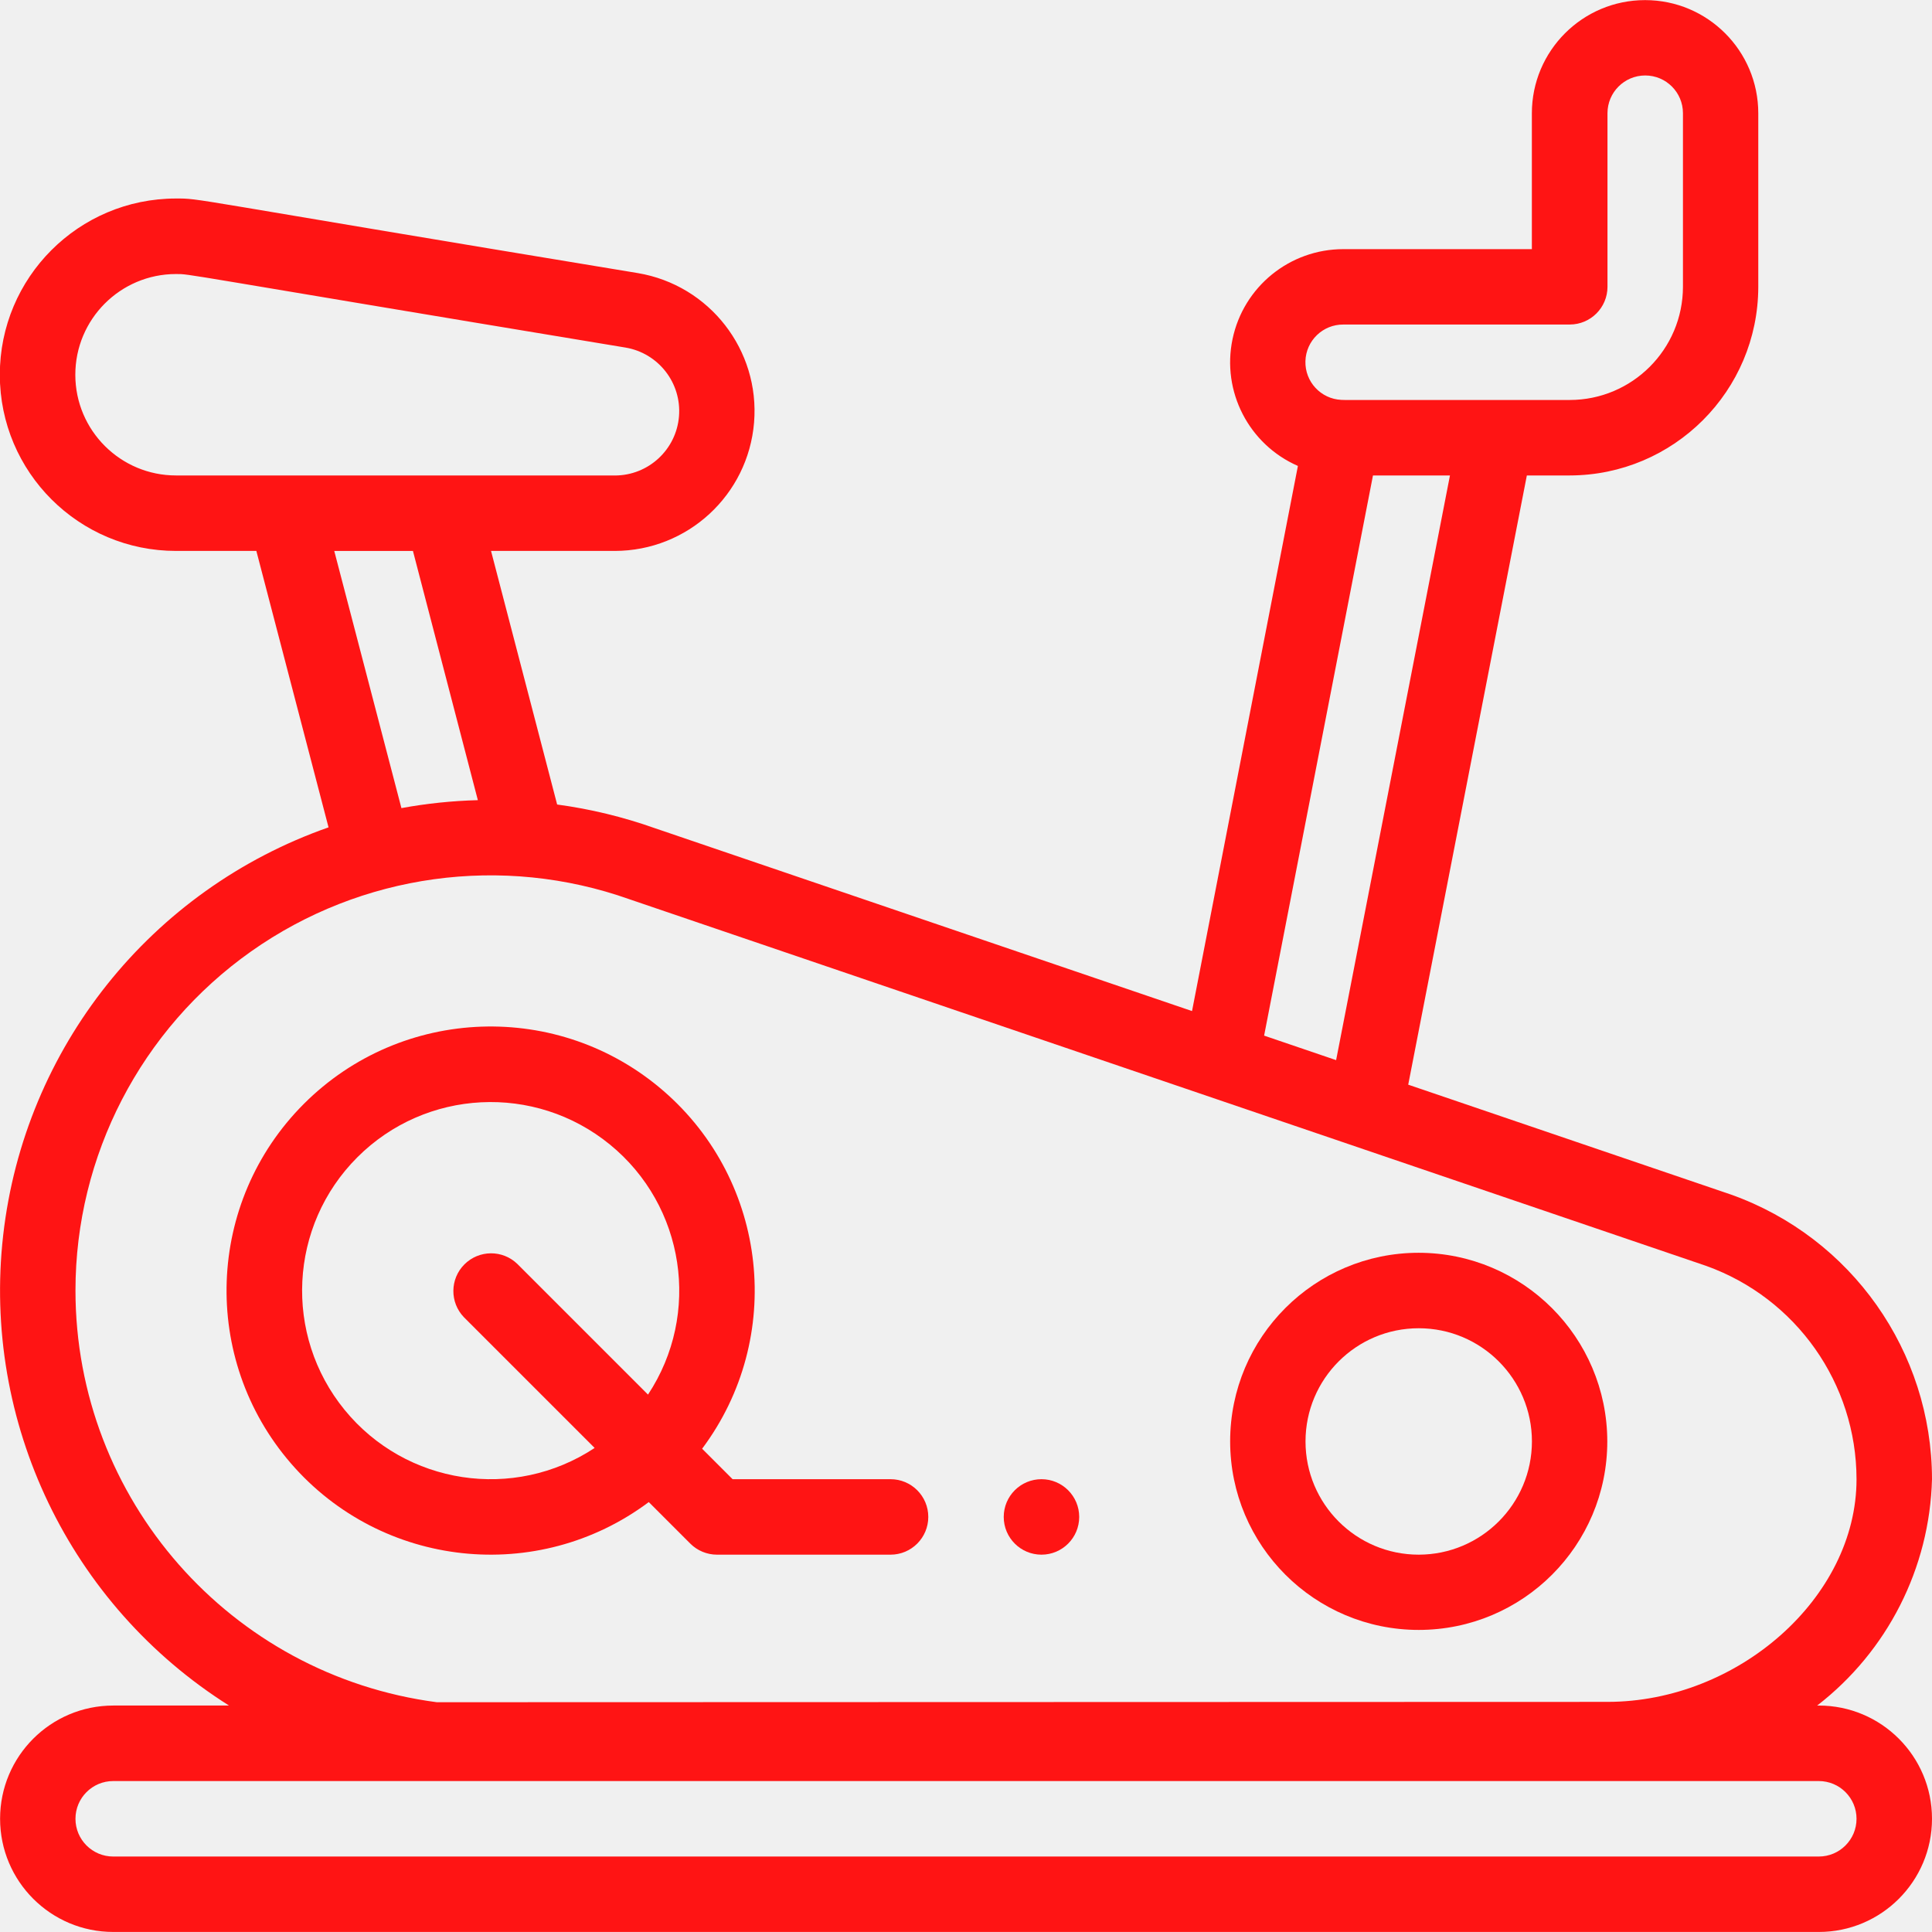
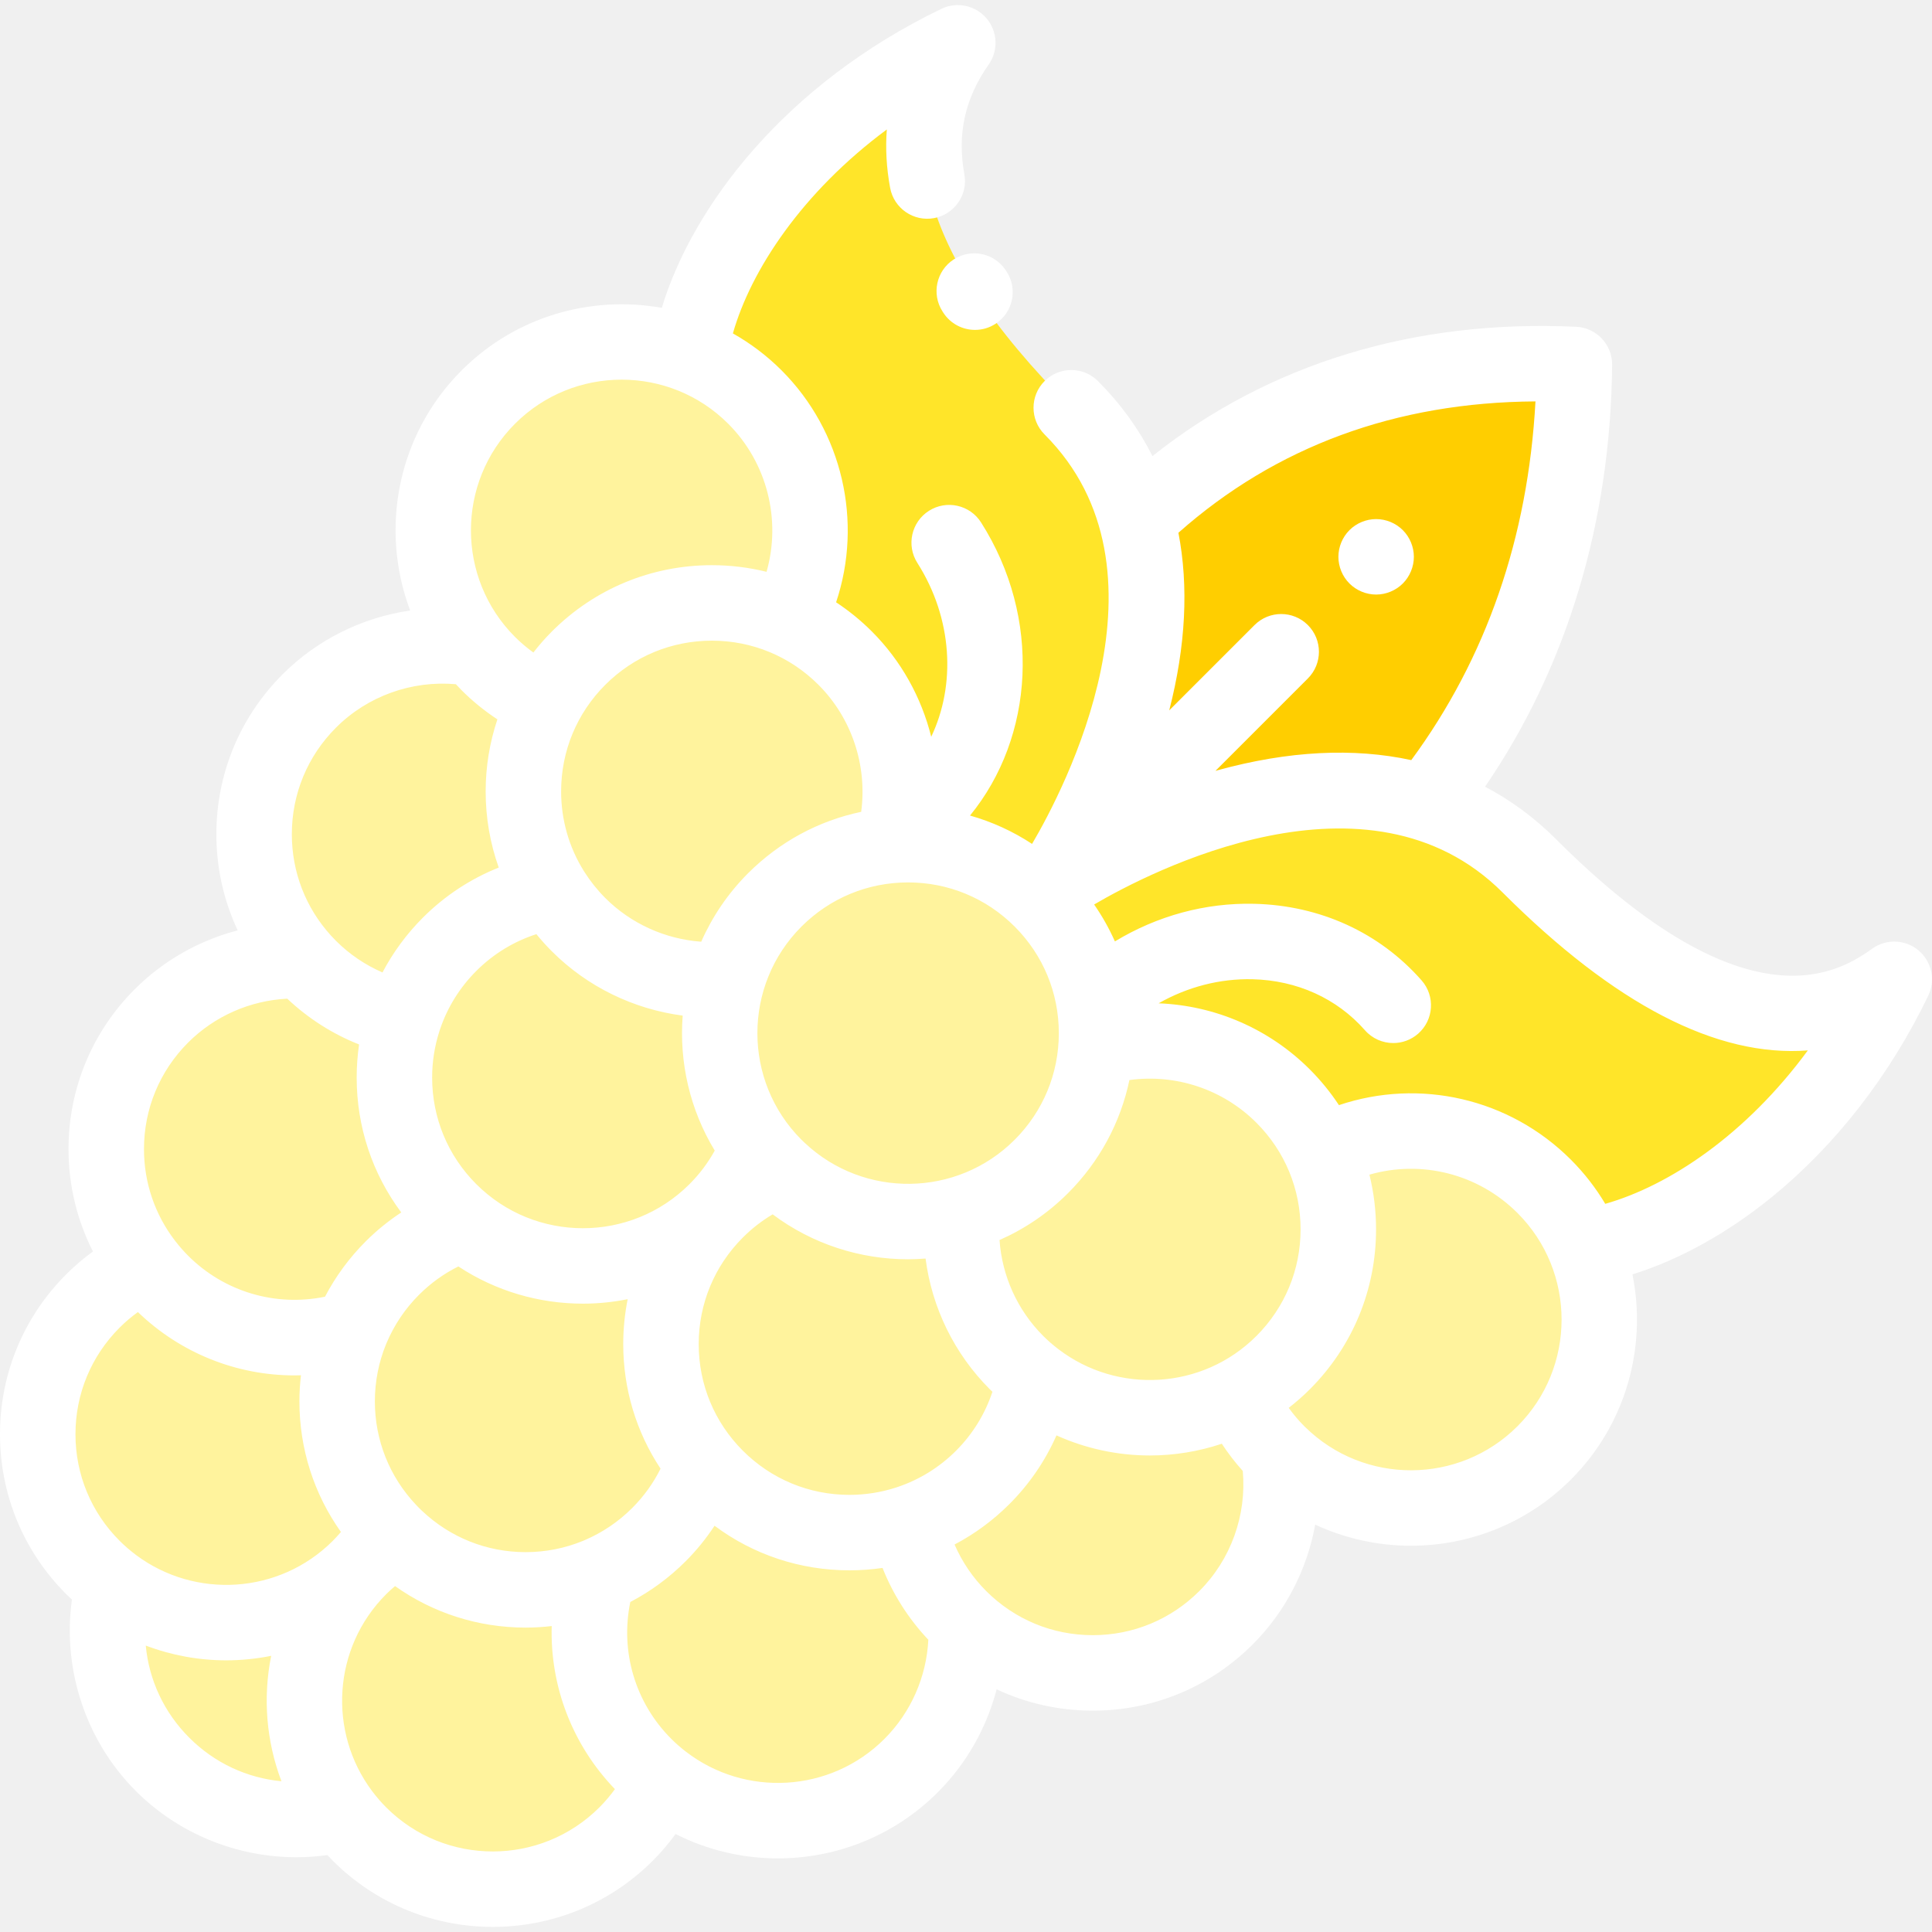
- <svg xmlns="http://www.w3.org/2000/svg" id="https:_www.flaticon.com_free-icon_stationary-bike_883386_term_fitness_20gym_page_3_position_1" data-name="https://www.flaticon.com/free-icon/stationary-bike_883386#term=fitness%20gym&amp;page=3&amp;position=1" width="90.16" height="90.16" viewBox="0 0 90.16 90.16">
-   <g id="Group_2" data-name="Group 2" transform="translate(46.841 69.029)">
-     <g id="Group_1" data-name="Group 1">
-       <path id="Path_60" data-name="Path 60" d="M267.761,392a1.761,1.761,0,1,0,1.761,1.761A1.762,1.762,0,0,0,267.761,392Z" transform="translate(-266 -392)" fill="#ff1414" />
+ <svg xmlns="http://www.w3.org/2000/svg" version="1.1" id="Capa_1" x="0px" y="0px" viewBox="0 0 512 512" style="enable-background:new 0 0 512 512;" xml:space="preserve" width="512px" height="512px" class="">
+   <g>
+     <link type="text/css" id="dark-mode" rel="stylesheet" href="" />
+     <style type="text/css" id="dark-mode-custom-style" />
+     <path style="fill:#FFCE00" d="M304.641,134.604c23.541-21.222,59.718-40.49,112.588-38.013  c-0.478,52.1-18.531,88.971-36.834,113.046c0,0-53.373-9.205-97.384,17.586C303.188,169.921,304.641,134.604,304.641,134.604z" data-original="#46C373" class="" data-old_color="#46C373" />
+     <g>
+       <path style="fill:#FFE529" d="M280.968,233.481c0,0,77.064-51.284,124.323-4.024c42.443,42.443,73.293,46.534,96.709,30.07   c-20.479,42.501-55.269,66.835-81.998,70.921c0,0-12.999-41.558-65.334-26.829c-33.001-29.272-58.021-27.118-58.021-27.118   S294.935,251.282,280.968,233.481z" data-original="#A5DC69" class="active-path" data-old_color="#A5DC69" />
+       <path style="fill:#FFE529" d="M279.87,232.384c0,0,51.284-77.064,4.024-124.323c-42.443-42.443-46.534-73.293-30.07-96.709   c-42.828,20.636-67.207,55.805-71.012,82.613c0,0,40.883,16.187,31.869,69.951c18.986,7.098,27.083,22.462,26.034,52.446   C266.333,218.347,279.87,232.384,279.87,232.384z" data-original="#A5DC69" class="active-path" data-old_color="#A5DC69" />
    </g>
-   </g>
-   <g id="Group_4" data-name="Group 4">
-     <g id="Group_3" data-name="Group 3">
-       <path id="Path_61" data-name="Path 61" d="M84.877,79.594H84.8A13.808,13.808,0,0,0,90.16,69.029a14.119,14.119,0,0,0-9.368-13.278l-.023-.008L65.717,50.618l5.536-28.43h2a8.815,8.815,0,0,0,8.8-8.8v-8.1a5.283,5.283,0,1,0-10.566,0v6.339h-8.8a5.28,5.28,0,0,0-2.118,10.117L55.628,47.183,30.55,38.645A22.682,22.682,0,0,0,26,37.544L22.915,25.71h5.776a6.528,6.528,0,0,0,1.073-12.966C8.3,9.205,9.423,9.264,8.208,9.264A8.223,8.223,0,0,0,8.222,25.71h3.741l3.369,12.9a22.9,22.9,0,0,0-4.645,40.982h-5.4a5.283,5.283,0,0,0,0,10.566H84.877a5.283,5.283,0,0,0,0-10.566ZM62.689,15.144H73.255a1.761,1.761,0,0,0,1.761-1.761v-8.1a1.761,1.761,0,1,1,3.522,0v8.1a5.289,5.289,0,0,1-5.283,5.283H62.763c-.056,0-.112-.006-.168-.005a1.759,1.759,0,0,1,.095-3.516Zm1.383,7.044h3.593L62.352,49.473l-3.36-1.144Zm-55.85,0a4.7,4.7,0,0,1-.014-9.4c.72,0-.16-.069,20.977,3.431a3.006,3.006,0,0,1-.494,5.971ZM22.3,37.341a22.968,22.968,0,0,0-3.567.371l-3.134-12h3.672ZM3.522,60.224A19.374,19.374,0,0,1,29.38,41.967l.023.008,50.22,17.1a10.591,10.591,0,0,1,7.015,9.956c0,5.528-5.537,10.387-11.617,10.39l-54.638.016A19.385,19.385,0,0,1,3.522,60.224ZM84.877,86.638H5.283a1.761,1.761,0,0,1,0-3.522H84.877a1.761,1.761,0,0,1,0,3.522Z" fill="#ff1414" />
+     <g>
+       <circle style="fill:#FFF39D" cx="240.65" cy="273.799" r="49.951" data-original="#FF5A5A" class="" data-old_color="#FF5A5A" />
+       <path style="fill:#FFF39D" d="M192.78,259.501c-14.121,1.163-28.642-3.646-39.445-14.449c-2.708-2.708-5.026-5.656-6.982-8.766   c-9.959,1.632-19.52,6.275-27.201,13.956c-19.507,19.507-19.507,51.134,0,70.641c19.507,19.507,51.134,19.507,70.641,0   c4.966-4.966,8.662-10.719,11.098-16.856C191.036,291.096,188.324,274.464,192.78,259.501z" data-original="#FF5A5A" class="" data-old_color="#FF5A5A" />
+       <path style="fill:#FFF39D" d="M274.219,365.339c-1.672-1.293-3.288-2.691-4.822-4.225c-10.804-10.804-15.612-25.324-14.449-39.445   c-16.646,4.956-35.357,1.045-48.738-11.709c-5.972,2.437-11.569,6.075-16.417,10.923c-19.507,19.507-19.507,51.134,0,70.641   s51.134,19.507,70.641,0C267.854,384.105,272.443,374.931,274.219,365.339z" data-original="#FF5A5A" class="" data-old_color="#FF5A5A" />
+       <path style="fill:#FFF39D" d="M338.874,385.311c-0.096-0.094-0.195-0.181-0.29-0.276c-4.502-4.502-7.952-9.655-10.376-15.151   c0.019-0.01,0.037-0.022,0.055-0.032c-17.079,9.135-38.345,7.637-54.046-4.499c-1.778,9.587-6.366,18.755-13.781,26.171   c-5.731,5.731-12.511,9.764-19.719,12.128c1.919,9.181,6.43,17.928,13.557,25.056c19.507,19.507,51.134,19.507,70.641,0   C336.73,416.891,341.375,400.632,338.874,385.311z" data-original="#FF5A5A" class="" data-old_color="#FF5A5A" />
+       <path style="fill:#FFF39D" d="M153.335,174.41c15.005-15.005,37.176-18.454,55.49-10.376c10.072-18.89,7.153-42.887-8.77-58.81   c-19.507-19.507-51.134-19.507-70.641,0s-19.507,51.134,0,70.641c4.502,4.502,9.655,7.952,15.151,10.376   C146.831,181.99,149.751,177.994,153.335,174.41z" data-original="#FF5A5A" class="" data-old_color="#FF5A5A" />
+       <path style="fill:#FFF39D" d="M205.328,238.48c8.703-8.703,19.82-13.512,31.196-14.449c5.065-17.011,0.884-36.188-12.548-49.62   c-19.507-19.507-51.134-19.507-70.641,0s-19.507,51.134,0,70.641c10.804,10.804,25.324,15.612,39.445,14.449   C195.071,251.807,199.252,244.555,205.328,238.48z" data-original="#FF5A5A" class="" data-old_color="#FF5A5A" />
+       <path style="fill:#FFF39D" d="M340.038,361.114c15.005-15.005,18.454-37.176,10.376-55.49c18.89-10.072,42.887-7.153,58.81,8.77   c19.507,19.507,19.507,51.134,0,70.641s-51.134,19.507-70.641,0c-4.502-4.502-7.952-9.655-10.376-15.151   C332.459,367.617,336.454,364.698,340.038,361.114z" data-original="#FF5A5A" class="" data-old_color="#FF5A5A" />
+       <path style="fill:#FFF39D" d="M275.969,309.121c8.703-8.703,13.512-19.82,14.449-31.196c17.011-5.065,36.188-0.884,49.62,12.548   c19.507,19.507,19.507,51.134,0,70.641s-51.134,19.507-70.641,0c-10.804-10.804-15.612-25.324-14.449-39.445   C262.642,319.378,269.894,315.196,275.969,309.121z" data-original="#FF5A5A" class="" data-old_color="#FF5A5A" />
+       <path style="fill:#FFF39D" d="M145.852,184.025c0.424-0.705,0.87-1.4,1.331-2.087C146.721,182.626,146.275,183.32,145.852,184.025   z" data-original="#FF5A5A" class="" data-old_color="#FF5A5A" />
+       <path style="fill:#FFF39D" d="M146.353,236.286c-9.779-15.548-10.144-35.293-1.134-51.171c-0.214,0.377-0.451,0.745-0.654,1.127   c-5.496-2.424-10.648-5.874-15.151-10.376c-1.276-1.276-2.463-2.606-3.572-3.978c-15.46-2.679-31.934,1.936-43.873,13.875   c-19.507,19.507-19.507,51.134,0,70.641c7.127,7.127,15.875,11.638,25.056,13.557c2.364-7.208,6.397-13.989,12.128-19.719   C126.833,242.56,136.394,237.915,146.353,236.286z" data-original="#FF5A5A" class="" data-old_color="#FF5A5A" />
+       <path style="fill:#FFF39D" d="M177.945,339.736c-1.039-1.266-2.146-2.494-3.328-3.676s-2.411-2.289-3.676-3.328   c-16.05,5.59-34.381,2.749-48.112-8.52c-6.886,2.398-13.352,6.347-18.853,11.848c-19.507,19.507-19.507,51.134,0,70.641   s51.134,19.507,70.641,0c5.502-5.502,9.45-11.967,11.848-18.853C175.196,374.117,172.355,355.786,177.945,339.736z" data-original="#FF5A5A" class="" data-old_color="#FF5A5A" />
+       <path style="fill:#FFF39D" d="M256.029,430.377c-0.595-0.541-1.182-1.095-1.756-1.67c-7.127-7.127-11.638-15.875-13.557-25.056   c0.081-0.027,0.16-0.06,0.241-0.087c-17.385,5.802-37.322,1.8-51.163-12.041c-1.371-1.371-2.626-2.813-3.804-4.296   c0.163,0.204,0.309,0.417,0.475,0.62c-2.398,6.886-6.347,13.352-11.848,18.853c-4.758,4.758-10.24,8.346-16.088,10.783   c-5.435,17.204-1.345,36.766,12.294,50.406c19.507,19.507,51.134,19.507,70.641,0C251.777,457.577,256.624,443.88,256.029,430.377z   " data-original="#FF5A5A" class="" data-old_color="#FF5A5A" />
+       <path style="fill:#FFF39D" d="M123.448,324.686c-1.483-1.177-2.925-2.432-4.296-3.804c-13.841-13.841-17.843-33.778-12.041-51.163   c-0.027,0.081-0.06,0.16-0.087,0.241c-9.181-1.919-17.928-6.43-25.056-13.557c-0.574-0.574-1.129-1.161-1.67-1.756   c-13.503-0.595-27.2,4.252-37.513,14.564c-19.507,19.507-19.507,51.134,0,70.641c13.64,13.64,33.202,17.729,50.406,12.294   c2.437-5.848,6.025-11.33,10.783-16.088c5.502-5.502,11.967-9.45,18.853-11.848C123.031,324.377,123.244,324.524,123.448,324.686z" data-original="#FF5A5A" class="" data-old_color="#FF5A5A" />
+       <path style="fill:#FFF39D" d="M95.271,415.404c-17.812,17.812-45.724,19.35-65.292,4.634   c-4.143,16.479,0.223,34.657,13.111,47.546c12.889,12.889,31.067,17.255,47.546,13.111   C75.922,461.128,77.46,433.216,95.271,415.404z" data-original="#FF5A5A" class="" data-old_color="#FF5A5A" />
+       <path style="fill:#FFF39D" d="M170.823,467.889c-13.64-13.64-17.729-33.202-12.294-50.406c-17.68,7.367-38.724,4.124-53.436-9.721   c-3.503,2.083-6.808,4.628-9.821,7.642c-19.507,19.507-19.507,51.134,0,70.641s51.134,19.507,70.641,0   c4.154-4.154,7.414-8.86,9.799-13.879C174.016,470.86,172.378,469.444,170.823,467.889z" data-original="#FF5A5A" class="" data-old_color="#FF5A5A" />
+       <path style="fill:#FFF39D" d="M93.192,352.147c-17.204,5.435-36.766,1.345-50.406-12.294c-1.554-1.554-2.97-3.193-4.277-4.889   c-5.019,2.385-9.725,5.645-13.879,9.799c-19.507,19.507-19.507,51.134,0,70.641s51.134,19.507,70.641,0   c3.014-3.014,5.559-6.318,7.642-9.821C89.068,390.871,85.825,369.827,93.192,352.147z" data-original="#FF5A5A" class="" data-old_color="#FF5A5A" />
    </g>
-   </g>
-   <g id="Group_6" data-name="Group 6" transform="translate(57.407 58.463)">
-     <g id="Group_5" data-name="Group 5">
-       <path id="Path_62" data-name="Path 62" d="M334.8,332a8.8,8.8,0,1,0,8.8,8.8A8.815,8.815,0,0,0,334.8,332Zm0,14.088a5.283,5.283,0,1,1,5.283-5.283A5.289,5.289,0,0,1,334.8,346.088Z" transform="translate(-326 -332)" fill="#ff1414" />
-     </g>
-   </g>
-   <g id="Group_8" data-name="Group 8" transform="translate(10.566 47.898)">
-     <g id="Group_7" data-name="Group 7">
-       <path id="Path_63" data-name="Path 63" d="M90.993,293.131H83.622L82.2,291.709a12.324,12.324,0,1,0-2.49,2.49l1.938,1.938a1.761,1.761,0,0,0,1.245.516h8.1a1.761,1.761,0,0,0,0-3.522Zm-11.319-3.948-6.1-6.1a1.761,1.761,0,0,0-2.49,2.49l6.1,6.1a8.8,8.8,0,1,1,2.49-2.49Z" transform="translate(-60 -272)" fill="#ff1414" />
-     </g>
+     <path d="M508.469,251.901c-3.471-2.945-8.495-3.173-12.22-0.554c-7.977,5.608-32.251,22.676-83.886-28.961  c-5.69-5.689-11.983-10.322-18.813-13.903c21.678-31.626,33.297-70.076,33.68-111.801c0.049-5.376-4.161-9.829-9.532-10.081  c-42.931-2.01-81.531,9.817-112.282,34.265c-3.651-7.242-8.466-13.893-14.449-19.877c-3.905-3.905-10.237-3.905-14.143,0  c-3.905,3.905-3.905,10.237,0,14.143c35.851,35.85,5.074,94.264-3.318,108.512c-5.08-3.343-10.615-5.865-16.441-7.514  c17.028-20.822,19.052-52.324,2.919-77.689c-2.965-4.66-9.146-6.035-13.805-3.07c-4.66,2.964-6.035,9.145-3.071,13.805  c9.39,14.763,10.226,32.341,3.674,46.078c-2.597-10.415-7.949-20.129-15.734-27.914c-2.923-2.923-6.099-5.5-9.472-7.726  c7.139-21.332,1.716-45.295-14.449-61.461c-3.931-3.931-8.282-7.184-12.903-9.793c4.757-16.771,18.362-37.422,40.795-54.052  c-0.389,5.03-0.099,10.192,0.875,15.474c1.001,5.431,6.213,9.022,11.647,8.022c5.431-1.001,9.023-6.215,8.022-11.647  c-1.954-10.604,0.153-20.108,6.443-29.054c2.619-3.725,2.391-8.748-0.554-12.22c-2.945-3.472-7.864-4.518-11.967-2.54  c-41.448,19.971-65.958,52.359-74.101,79.239c-18.674-3.344-38.637,2.17-53.04,16.572c-17.177,17.178-21.714,42.267-13.645,63.642  c-12.645,1.834-24.559,7.657-33.799,16.896c-11.324,11.323-17.56,26.378-17.56,42.392c0,8.953,1.953,17.605,5.651,25.475  c-10.224,2.667-19.685,7.995-27.273,15.583c-11.324,11.323-17.56,26.378-17.56,42.392c0,9.585,2.25,18.819,6.472,27.122  c-2.497,1.823-4.863,3.832-7.068,6.038C6.236,349.015,0,364.07,0,380.084s6.236,31.068,17.559,42.392  c0.492,0.492,0.999,0.958,1.503,1.429c-2.565,18.472,3.651,37.445,16.958,50.752c11.338,11.337,26.785,17.532,42.534,17.531  c2.737,0,5.482-0.194,8.217-0.574c0.471,0.504,0.938,1.012,1.429,1.504c11.688,11.688,27.04,17.531,42.392,17.531  s30.705-5.845,42.392-17.532c2.211-2.211,4.225-4.583,6.051-7.087c8.493,4.299,17.799,6.462,27.109,6.462  c15.352,0,30.705-5.844,42.392-17.53c7.588-7.588,12.915-17.05,15.582-27.274c7.87,3.698,16.522,5.651,25.475,5.651  c16.014,0,31.068-6.236,42.392-17.56c8.721-8.72,14.406-19.859,16.557-31.741c8.013,3.731,16.686,5.599,25.362,5.599  c15.35,0,30.706-5.845,42.392-17.53c14.746-14.747,20.179-35.326,16.319-54.38c12.401-3.858,25.226-10.94,37.05-20.583  c16.893-13.778,31.189-32.2,41.344-53.274C512.985,259.766,511.941,254.847,508.469,251.901z M406.917,106.377  c-1.975,36.132-13.042,68.047-32.913,95.059c-15.319-3.319-32.546-2.467-51.245,2.668c-0.219,0.06-0.433,0.124-0.651,0.185  l24.494-24.494c3.905-3.905,3.905-10.237,0-14.143s-10.237-3.905-14.143,0l-22.598,22.598c4.386-17.055,5.174-32.857,2.432-47.062  C338.133,118.301,369.918,106.609,406.917,106.377z M344.668,325.794c0,10.671-4.156,20.703-11.702,28.249  c-14.293,14.293-36.808,15.46-52.457,3.521c-0.004-0.004-0.009-0.007-0.013-0.01c-1.399-1.069-2.75-2.232-4.028-3.51  c-6.855-6.855-10.912-15.883-11.583-25.425c6.589-2.904,12.764-7.035,18.154-12.425c8.335-8.335,13.902-18.696,16.266-29.969  c12.272-1.677,24.744,2.403,33.662,11.321C340.513,305.09,344.668,315.122,344.668,325.794z M237.866,394.074  c-0.162,0.048-0.321,0.102-0.479,0.158c-3.915,1.259-8.042,1.922-12.273,1.922c-10.671,0-20.704-4.156-28.25-11.702  c-7.545-7.546-11.701-17.578-11.701-28.249s4.156-20.703,11.702-28.249c2.392-2.393,5.036-4.444,7.896-6.138  c10.598,7.932,23.24,11.908,35.888,11.908c1.546,0,3.092-0.076,4.635-0.194c1.684,13.012,7.594,25.207,17.043,34.656  c0.222,0.222,0.454,0.427,0.678,0.645c-1.944,5.86-5.21,11.192-9.641,15.623C248.932,388.885,243.639,392.136,237.866,394.074z   M167.545,399.629c-3.678,3.678-7.95,6.544-12.596,8.523c-0.174,0.067-0.344,0.142-0.514,0.219  c-4.741,1.941-9.861,2.961-15.139,2.961c-10.29,0-19.979-3.875-27.425-10.917c-0.558-0.517-1.096-1.052-1.612-1.612  c-7.041-7.445-10.914-17.134-10.914-27.423c0-5.287,1.023-10.415,2.97-15.164c0.07-0.156,0.139-0.311,0.201-0.471  c1.979-4.653,4.848-8.932,8.531-12.615c3.094-3.094,6.59-5.601,10.425-7.509c9.969,6.577,21.483,9.865,33.001,9.863  c3.978,0,7.954-0.401,11.868-1.186c-0.777,3.878-1.178,7.86-1.178,11.905c0,11.915,3.458,23.296,9.889,33.007  C173.144,393.042,170.638,396.537,167.545,399.629C163.867,403.307,170.638,396.537,167.545,399.629z M146.264,252.123  c9.383,9.382,21.638,15.319,34.657,17.024c-0.951,12.324,1.878,24.881,8.495,35.775c-1.795,3.242-4.028,6.223-6.694,8.889  c-15.577,15.575-40.922,15.577-56.5,0c-7.545-7.546-11.701-17.578-11.701-28.249c0-4.216,0.659-8.329,1.909-12.232  c0.069-0.194,0.137-0.39,0.195-0.59c1.941-5.745,5.184-11.014,9.598-15.427c4.514-4.514,9.941-7.823,15.922-9.749  C143.433,249.14,144.804,250.664,146.264,252.123z M280.599,273.801c0,10.671-4.156,20.703-11.701,28.249l0,0  c-15.282,15.286-39.965,15.563-55.603,0.851c-0.031-0.031-0.064-0.06-0.096-0.091c-0.267-0.253-0.538-0.499-0.8-0.76  c-15.577-15.576-15.577-40.922,0-56.499c7.545-7.545,17.578-11.701,28.25-11.701c10.671,0,20.704,4.156,28.249,11.702  C276.443,253.097,280.599,263.13,280.599,273.801z M228.219,215.145c-11.271,2.365-21.63,7.931-29.963,16.265  c-5.39,5.39-9.521,11.564-12.425,18.153c-9.53-0.682-18.62-4.775-25.426-11.582c-2.105-2.105-3.937-4.411-5.498-6.863  c-0.069-0.114-0.14-0.225-0.213-0.335c-3.897-6.26-5.991-13.493-5.991-21.05c0-10.671,4.156-20.704,11.702-28.25  c7.545-7.545,17.578-11.701,28.249-11.701c10.671,0,20.704,4.156,28.25,11.702C225.74,190.317,229.87,202.881,228.219,215.145z   M136.484,112.295c15.577-15.577,40.923-15.577,56.499,0c10.342,10.342,14.085,25.471,10.161,39.241  c-4.684-1.157-9.54-1.756-14.489-1.756c-16.013,0-31.068,6.236-42.391,17.559c-1.77,1.77-3.4,3.641-4.917,5.583  c-1.721-1.244-3.351-2.617-4.862-4.128C120.908,153.218,120.908,127.872,136.484,112.295z M89.04,192.833  c8.374-8.374,20.049-12.54,31.771-11.509c0.503,0.542,1.005,1.084,1.532,1.612c2.894,2.894,6.069,5.466,9.47,7.702  c-2.034,6.075-3.108,12.5-3.108,19.094c0,6.987,1.188,13.79,3.467,20.182c-7.475,2.984-14.287,7.454-20.091,13.257  c-4.347,4.347-7.936,9.247-10.718,14.537c-4.569-1.983-8.749-4.802-12.323-8.375c-0.457-0.457-0.901-0.925-1.333-1.4  c-0.022-0.025-0.045-0.049-0.067-0.073c-6.657-7.354-10.301-16.785-10.301-26.776C77.338,210.411,81.494,200.379,89.04,192.833z   M49.858,276.283c7.011-7.011,16.419-11.128,26.269-11.624c5.553,5.248,12.001,9.349,19.031,12.135  c-0.419,2.878-0.635,5.807-0.635,8.768c0,13.054,4.146,25.469,11.812,35.747c-3.363,2.219-6.521,4.77-9.429,7.679  c-4.378,4.378-7.986,9.319-10.777,14.653c-13.099,2.693-26.684-1.275-36.27-10.86c-1.192-1.193-2.29-2.454-3.31-3.763  c-0.059-0.08-0.122-0.156-0.184-0.235c-5.318-6.932-8.208-15.368-8.208-24.251C38.156,293.861,42.312,283.829,49.858,276.283z   M31.702,351.834c1.509-1.509,3.13-2.882,4.843-4.122c11.343,10.923,26.212,16.784,41.483,16.784c0.575,0,1.151-0.016,1.727-0.033  c-0.26,2.281-0.408,4.587-0.408,6.917c0,12.579,3.863,24.557,11.001,34.608c-0.688,0.805-1.396,1.594-2.146,2.345  c-14.198,14.2-36.508,15.45-52.143,3.764c-0.03-0.023-0.06-0.047-0.091-0.07c-1.485-1.117-2.914-2.343-4.265-3.694  C24.156,400.787,20,390.755,20,380.084S24.156,359.381,31.702,351.834z M50.163,460.514c-6.722-6.722-10.683-15.327-11.533-24.419  c6.853,2.597,14.085,3.912,21.322,3.912c3.993,0,7.985-0.405,11.914-1.195c-2.224,11.049-1.313,22.601,2.717,33.235  C65.489,471.197,56.884,467.236,50.163,460.514z M102.343,478.974c-1.351-1.351-2.577-2.78-3.693-4.265  c-0.023-0.031-0.047-0.061-0.071-0.091c-11.684-15.635-10.434-37.944,3.764-52.143c0.751-0.751,1.54-1.459,2.345-2.146  c10.052,7.139,22.03,11.002,34.608,11.002c2.328,0,4.633-0.147,6.912-0.408c-0.458,15.871,5.415,31.446,16.75,43.215  c-1.239,1.71-2.609,3.328-4.117,4.836C143.266,494.553,117.92,494.554,102.343,478.974z M181.776,464.215  c-0.022-0.016-0.043-0.034-0.065-0.05c-1.323-1.025-2.603-2.133-3.817-3.347c-9.585-9.585-13.554-23.169-10.86-36.27  c5.334-2.791,10.274-6.399,14.653-10.777c2.909-2.909,5.46-6.067,7.679-9.43c10.278,7.666,22.693,11.812,35.747,11.812  c0.001,0,0,0,0,0c2.961,0,5.889-0.216,8.768-0.635c2.787,7.031,6.888,13.48,12.137,19.033c-0.492,9.845-4.615,19.256-11.625,26.266  C220.051,475.16,197.431,476.285,181.776,464.215z M317.843,421.636c-7.546,7.546-17.578,11.702-28.25,11.702  s-20.704-4.156-28.25-11.702c-3.573-3.573-6.392-7.754-8.375-12.323c5.29-2.782,10.19-6.372,14.537-10.719  c5.302-5.302,9.504-11.463,12.47-18.203c7.841,3.542,16.29,5.324,24.742,5.324c6.451,0,12.898-1.045,19.077-3.109  c1.665,2.537,3.517,4.947,5.557,7.212C330.395,401.552,326.213,413.267,317.843,421.636z M402.154,377.964  c-15.493,15.492-40.644,15.569-56.24,0.246c-0.002-0.002-0.003-0.004-0.005-0.006c-0.088-0.087-0.182-0.176-0.281-0.269  c-1.504-1.507-2.871-3.126-4.106-4.836c1.936-1.508,3.809-3.135,5.587-4.914c11.324-11.323,17.56-26.378,17.56-42.392  c0-4.952-0.6-9.811-1.758-14.498c13.772-3.96,28.814-0.261,39.243,10.168C417.73,337.042,417.73,362.388,402.154,377.964z   M425.41,319.033c-2.488-4.178-5.523-8.119-9.115-11.711c-16.3-16.299-40.113-21.641-61.461-14.449  c-2.225-3.373-4.802-6.549-7.726-9.472c-10.852-10.851-25.208-16.938-40.064-17.514c7.662-4.348,16.216-6.579,24.875-6.378  c11.802,0.283,22.386,5.083,29.801,13.514c1.977,2.247,4.738,3.396,7.513,3.396c2.346,0,4.701-0.82,6.601-2.491  c4.147-3.647,4.552-9.966,0.904-14.113c-11.145-12.671-26.892-19.88-44.339-20.299c-12.975-0.313-25.727,3.181-36.937,9.969  c-1.516-3.415-3.356-6.689-5.506-9.784c14.667-8.596,72.619-38.817,108.264-3.172c29.711,29.711,56.788,43.702,80.874,41.841  C462.666,300.697,442.413,314.182,425.41,319.033z" data-original="#000000" class="" data-old_color="#000000" style="fill:#FFFFFF" />
+     <path d="M252.785,68.726c-4.646,2.986-5.991,9.173-3.004,13.819l0.212,0.328c1.916,2.949,5.122,4.553,8.395,4.553  c1.867,0,3.757-0.522,5.439-1.616c4.631-3.009,5.946-9.203,2.937-13.833l-0.16-0.247C263.617,67.084,257.43,65.739,252.785,68.726z" data-original="#000000" class="" data-old_color="#000000" style="fill:#FFFFFF" />
+     <path d="M364.69,157.563c2.63,0,5.21-1.07,7.07-2.93c1.86-1.86,2.93-4.44,2.93-7.07s-1.07-5.21-2.93-7.07s-4.44-2.93-7.07-2.93  s-5.21,1.07-7.07,2.93c-1.86,1.86-2.93,4.44-2.93,7.07s1.07,5.21,2.93,7.07C359.48,156.494,362.06,157.563,364.69,157.563z" data-original="#000000" class="" data-old_color="#000000" style="fill:#FFFFFF" />
  </g>
</svg>
